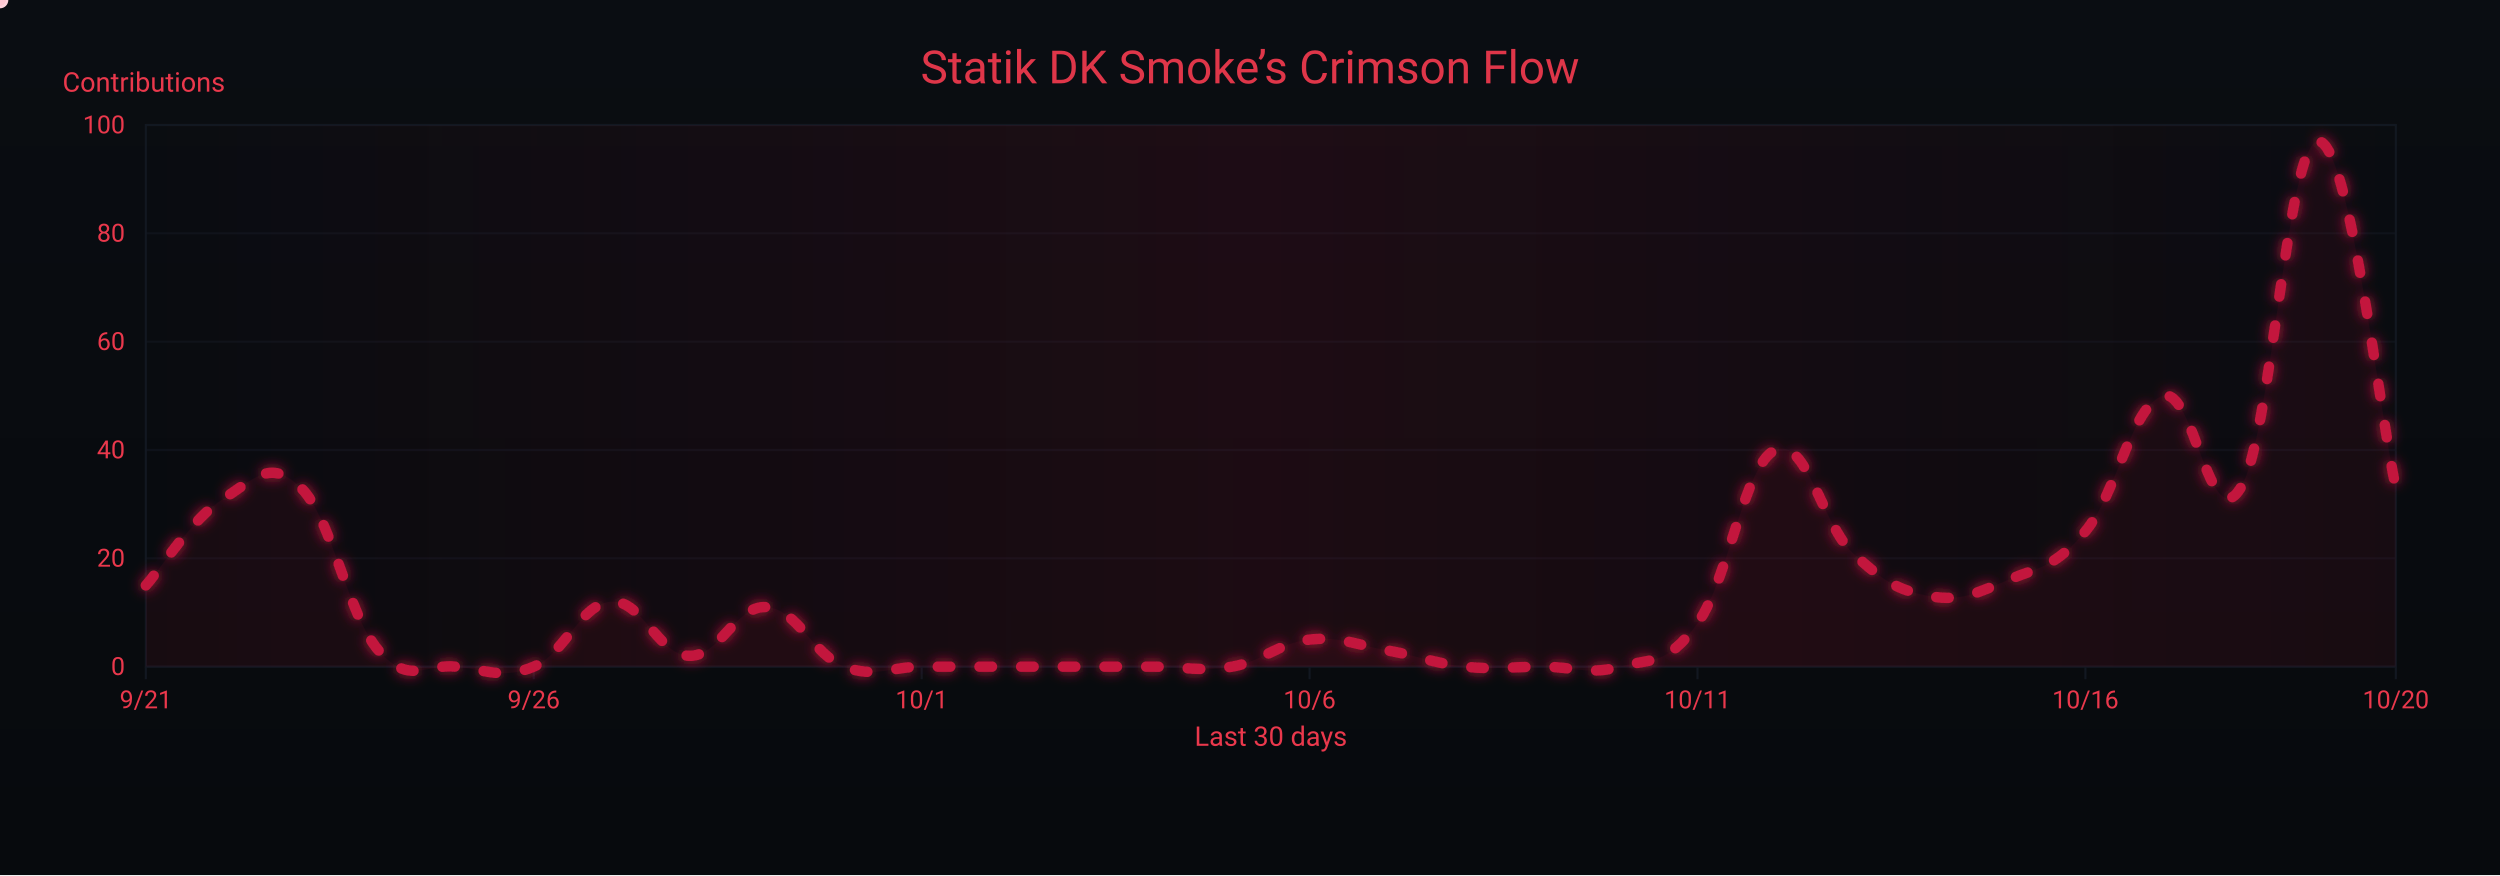
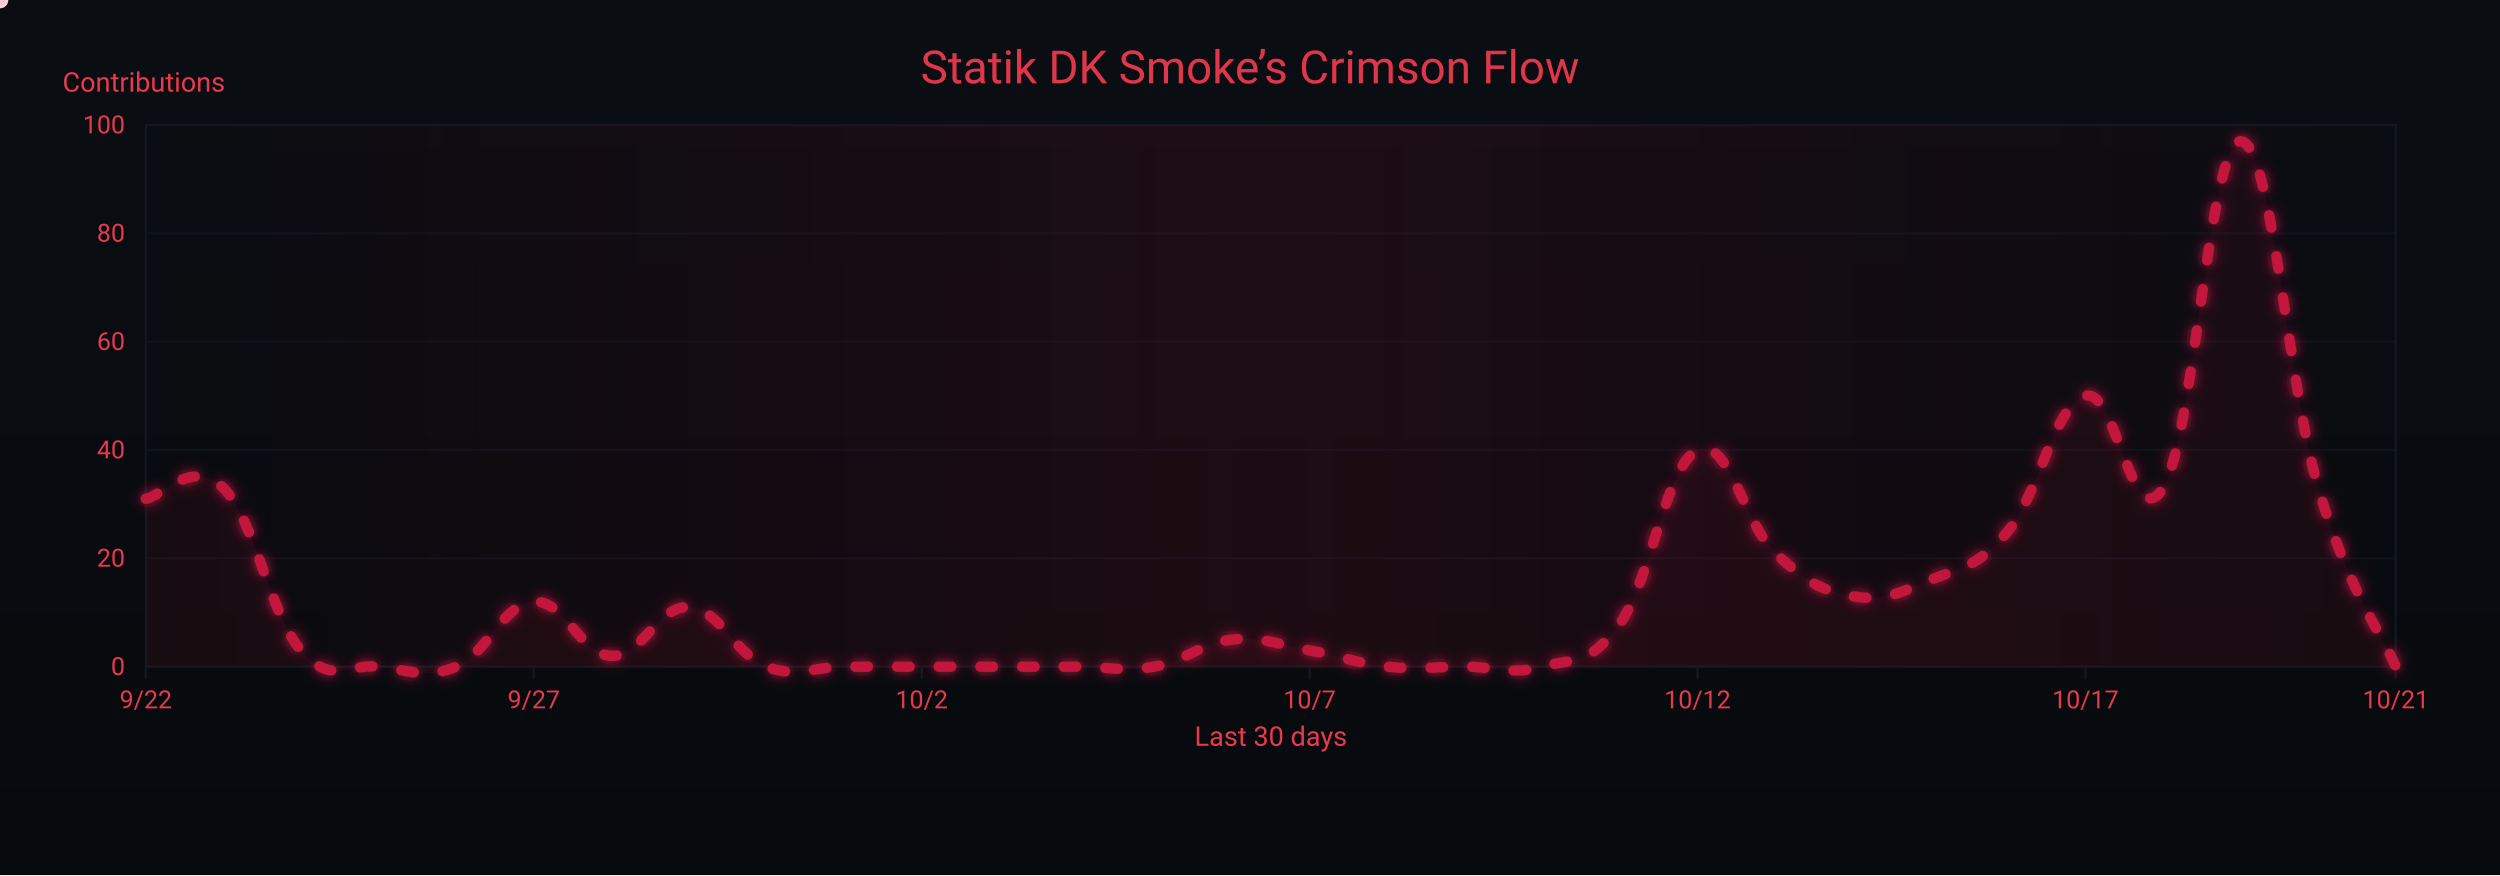
<svg xmlns="http://www.w3.org/2000/svg" width="1200" height="420" viewBox="0 0 1200 420" role="img" aria-label="Crimson Flow Graph">
  <defs>
    <linearGradient id="bgGrad" x1="0" y1="0" x2="0" y2="1">
      <stop offset="0%" stop-color="#0a0d12" />
      <stop offset="100%" stop-color="#070a0d" />
    </linearGradient>
    <filter id="glow">
      <feGaussianBlur stdDeviation="3" result="b1" />
      <feMerge>
        <feMergeNode in="b1" />
        <feMergeNode in="SourceGraphic" />
      </feMerge>
    </filter>
    <linearGradient id="sheen" x1="0" y1="0" x2="1" y2="0">
      <stop offset="0%" stop-color="#9b0e2a" stop-opacity="0" />
      <stop offset="50%" stop-color="#9b0e2a" stop-opacity=".14" />
      <stop offset="100%" stop-color="#9b0e2a" stop-opacity="0" />
      <animateTransform attributeName="gradientTransform" type="translate" from="-1 0" to="1 0" dur="9s" repeatCount="indefinite" />
    </linearGradient>
  </defs>
  <rect width="1200" height="420" fill="url(#bgGrad)" />
  <rect x="70" y="60" width="1080" height="260" fill="none" stroke="#121821" stroke-width="1" />
  <g font-family="ui-sans-serif,system-ui,-apple-system,Segoe UI,Roboto,Ubuntu,Arial" font-size="12">
    <path d="M70,320.0 H1150" stroke="#121821" stroke-width="1" opacity="0.6" />
    <text x="60" y="324.0" text-anchor="end" fill="#ea384c">0</text>
    <path d="M70,268.0 H1150" stroke="#121821" stroke-width="1" opacity="0.6" />
    <text x="60" y="272.0" text-anchor="end" fill="#ea384c">20</text>
    <path d="M70,216.0 H1150" stroke="#121821" stroke-width="1" opacity="0.6" />
    <text x="60" y="220.0" text-anchor="end" fill="#ea384c">40</text>
    <path d="M70,164.0 H1150" stroke="#121821" stroke-width="1" opacity="0.6" />
    <text x="60" y="168.0" text-anchor="end" fill="#ea384c">60</text>
    <path d="M70,112.0 H1150" stroke="#121821" stroke-width="1" opacity="0.6" />
    <text x="60" y="116.0" text-anchor="end" fill="#ea384c">80</text>
    <path d="M70,60.0 H1150" stroke="#121821" stroke-width="1" opacity="0.6" />
    <text x="60" y="64.0" text-anchor="end" fill="#ea384c">100</text>
    <text x="30" y="44" fill="#ea384c" font-size="13">Contributions</text>
  </g>
  <g font-family="ui-sans-serif,system-ui,-apple-system,Segoe UI,Roboto,Ubuntu,Arial" font-size="12">
    <path d="M70.0,320 V326" stroke="#121821" stroke-width="1" />
-     <text x="70.0" y="340" text-anchor="middle" fill="#ea384c">9/21</text>
+     <text x="70.0" y="340" text-anchor="middle" fill="#ea384c">9/22</text>
    <path d="M256.2,320 V326" stroke="#121821" stroke-width="1" />
-     <text x="256.2" y="340" text-anchor="middle" fill="#ea384c">9/26</text>
+     <text x="256.2" y="340" text-anchor="middle" fill="#ea384c">9/27</text>
    <path d="M442.4,320 V326" stroke="#121821" stroke-width="1" />
-     <text x="442.4" y="340" text-anchor="middle" fill="#ea384c">10/1</text>
+     <text x="442.4" y="340" text-anchor="middle" fill="#ea384c">10/2</text>
    <path d="M628.6,320 V326" stroke="#121821" stroke-width="1" />
-     <text x="628.6" y="340" text-anchor="middle" fill="#ea384c">10/6</text>
+     <text x="628.6" y="340" text-anchor="middle" fill="#ea384c">10/7</text>
    <path d="M814.8,320 V326" stroke="#121821" stroke-width="1" />
-     <text x="814.8" y="340" text-anchor="middle" fill="#ea384c">10/11</text>
+     <text x="814.8" y="340" text-anchor="middle" fill="#ea384c">10/12</text>
    <path d="M1001.0,320 V326" stroke="#121821" stroke-width="1" />
-     <text x="1001.0" y="340" text-anchor="middle" fill="#ea384c">10/16</text>
+     <text x="1001.0" y="340" text-anchor="middle" fill="#ea384c">10/17</text>
    <path d="M1150.0,320 V326" stroke="#121821" stroke-width="1" />
-     <text x="1150.0" y="340" text-anchor="middle" fill="#ea384c">10/20</text>
+     <text x="1150.0" y="340" text-anchor="middle" fill="#ea384c">10/21</text>
    <text x="610" y="358" text-anchor="middle" fill="#ea384c" font-size="13">Last 30 days</text>
  </g>
  <rect x="70" y="60" width="1080" height="260" fill="url(#sheen)" />
  <text x="600" y="40" text-anchor="middle" font-family="ui-sans-serif,system-ui,-apple-system,Segoe UI,Roboto,Ubuntu,Arial" font-size="22" fill="#ea384c" opacity=".95">Statik DK Smoke’s Crimson Flow</text>
-   <path d="M70.0,281.0 C77.4,272.7 92.3,248.8 107.2,239.4 C122.1,230.0 129.6,219.6 144.5,234.2 C159.4,248.8 166.8,295.0 181.7,312.2 C196.6,329.4 204.1,318.4 219.0,320.0 C233.9,321.6 241.3,326.2 256.2,320.0 C271.1,313.8 278.6,289.8 293.4,288.8 C308.3,287.8 315.8,314.3 330.7,314.8 C345.6,315.3 353.0,290.4 367.9,291.4 C382.8,292.4 390.3,314.3 405.2,320.0 C420.1,325.7 427.5,320.0 442.4,320.0 C457.3,320.0 464.8,320.0 479.7,320.0 C494.6,320.0 502.0,320.0 516.9,320.0 C531.8,320.0 539.2,320.0 554.1,320.0 C569.0,320.0 576.5,322.6 591.4,320.0 C606.3,317.4 613.7,308.6 628.6,307.0 C643.5,305.4 651.0,309.6 665.9,312.2 C680.8,314.8 688.2,318.4 703.1,320.0 C718.0,321.6 725.4,320.0 740.3,320.0 C755.2,320.0 762.7,324.2 777.6,320.0 C792.5,315.8 799.9,320.0 814.8,299.2 C829.7,278.4 837.2,222.8 852.1,216.0 C867.0,209.2 874.4,251.4 889.3,265.4 C904.2,279.4 911.7,283.6 926.6,286.2 C941.4,288.8 948.9,284.6 963.8,278.4 C978.7,272.2 986.1,272.7 1001.0,255.0 C1015.9,237.3 1023.4,194.2 1038.3,190.0 C1053.2,185.8 1060.6,258.6 1075.5,234.2 C1090.4,209.8 1097.9,67.8 1112.8,67.8 C1127.7,67.8 1142.6,200.9 1150.0,234.2 L 1150,320 L 70,320 Z" fill="#7a0f26" opacity=".13">
+   <path d="M70.0,239.4 C77.4,238.4 92.3,219.6 107.2,234.2 C122.1,248.8 129.6,295.0 144.5,312.2 C159.4,329.4 166.8,318.4 181.7,320.0 C196.6,321.6 204.1,326.2 219.0,320.0 C233.9,313.8 241.3,289.8 256.2,288.8 C271.1,287.8 278.6,314.3 293.4,314.8 C308.3,315.3 315.8,290.4 330.7,291.4 C345.6,292.4 353.0,314.3 367.9,320.0 C382.8,325.7 390.3,320.0 405.2,320.0 C420.1,320.0 427.5,320.0 442.4,320.0 C457.3,320.0 464.8,320.0 479.7,320.0 C494.6,320.0 502.0,320.0 516.9,320.0 C531.8,320.0 539.2,322.6 554.1,320.0 C569.0,317.4 576.5,308.6 591.4,307.0 C606.3,305.4 613.7,309.6 628.6,312.2 C643.5,314.8 651.0,318.4 665.9,320.0 C680.8,321.6 688.2,320.0 703.1,320.0 C718.0,320.0 725.4,324.2 740.3,320.0 C755.2,315.8 762.7,320.0 777.6,299.2 C792.5,278.4 799.9,222.8 814.8,216.0 C829.7,209.2 837.2,251.4 852.1,265.4 C867.0,279.4 874.4,283.6 889.3,286.2 C904.2,288.8 911.7,284.6 926.6,278.4 C941.4,272.2 948.9,272.7 963.8,255.0 C978.7,237.3 986.1,194.2 1001.0,190.0 C1015.9,185.8 1023.4,258.6 1038.3,234.2 C1053.2,209.8 1060.6,67.8 1075.5,67.8 C1090.4,67.8 1097.9,183.8 1112.8,234.2 C1127.7,284.6 1142.6,302.8 1150.0,320.0 L 1150,320 L 70,320 Z" fill="#7a0f26" opacity=".13">
    <animate attributeName="opacity" values=".10;.17;.10" dur="6s" repeatCount="indefinite" />
  </path>
-   <path id="curve" d="M70.0,281.0 C77.4,272.7 92.3,248.8 107.2,239.4 C122.1,230.0 129.6,219.6 144.5,234.2 C159.4,248.8 166.8,295.0 181.7,312.2 C196.6,329.4 204.1,318.4 219.0,320.0 C233.9,321.6 241.3,326.2 256.2,320.0 C271.1,313.8 278.6,289.8 293.4,288.8 C308.3,287.8 315.8,314.3 330.7,314.8 C345.6,315.3 353.0,290.4 367.9,291.4 C382.8,292.4 390.3,314.3 405.2,320.0 C420.1,325.7 427.5,320.0 442.4,320.0 C457.3,320.0 464.8,320.0 479.7,320.0 C494.6,320.0 502.0,320.0 516.9,320.0 C531.8,320.0 539.2,320.0 554.1,320.0 C569.0,320.0 576.5,322.6 591.4,320.0 C606.3,317.4 613.7,308.6 628.6,307.0 C643.5,305.4 651.0,309.6 665.9,312.2 C680.8,314.8 688.2,318.4 703.1,320.0 C718.0,321.6 725.4,320.0 740.3,320.0 C755.2,320.0 762.7,324.2 777.6,320.0 C792.5,315.8 799.9,320.0 814.8,299.2 C829.7,278.4 837.2,222.8 852.1,216.0 C867.0,209.2 874.4,251.4 889.3,265.4 C904.2,279.4 911.7,283.6 926.6,286.2 C941.4,288.8 948.9,284.6 963.8,278.4 C978.7,272.2 986.1,272.7 1001.0,255.0 C1015.9,237.3 1023.4,194.2 1038.3,190.0 C1053.2,185.8 1060.6,258.6 1075.5,234.2 C1090.4,209.8 1097.9,67.8 1112.8,67.8 C1127.7,67.8 1142.6,200.9 1150.0,234.2" fill="none" stroke="#c3193d" stroke-width="5" stroke-linecap="round" stroke-linejoin="round" stroke-dasharray="6 14" filter="url(#glow)">
+   <path id="curve" d="M70.0,239.4 C77.4,238.4 92.3,219.6 107.2,234.2 C122.1,248.8 129.6,295.0 144.5,312.2 C159.4,329.4 166.8,318.4 181.7,320.0 C196.6,321.6 204.1,326.2 219.0,320.0 C233.9,313.8 241.3,289.8 256.2,288.8 C271.1,287.8 278.6,314.3 293.4,314.8 C308.3,315.3 315.8,290.4 330.7,291.4 C345.6,292.4 353.0,314.3 367.9,320.0 C382.8,325.7 390.3,320.0 405.2,320.0 C420.1,320.0 427.5,320.0 442.4,320.0 C457.3,320.0 464.8,320.0 479.7,320.0 C494.6,320.0 502.0,320.0 516.9,320.0 C531.8,320.0 539.2,322.6 554.1,320.0 C569.0,317.4 576.5,308.6 591.4,307.0 C606.3,305.4 613.7,309.6 628.6,312.2 C643.5,314.8 651.0,318.4 665.9,320.0 C680.8,321.6 688.2,320.0 703.1,320.0 C718.0,320.0 725.4,324.2 740.3,320.0 C755.2,315.8 762.7,320.0 777.6,299.2 C792.5,278.4 799.9,222.8 814.8,216.0 C829.7,209.2 837.2,251.4 852.1,265.4 C867.0,279.4 874.4,283.6 889.3,286.2 C904.2,288.8 911.7,284.6 926.6,278.4 C941.4,272.2 948.9,272.7 963.8,255.0 C978.7,237.3 986.1,194.2 1001.0,190.0 C1015.9,185.8 1023.4,258.6 1038.3,234.2 C1053.2,209.8 1060.6,67.8 1075.5,67.8 C1090.4,67.8 1097.9,183.8 1112.8,234.2 C1127.7,284.6 1142.6,302.8 1150.0,320.0" fill="none" stroke="#c3193d" stroke-width="5" stroke-linecap="round" stroke-linejoin="round" stroke-dasharray="6 14" filter="url(#glow)">
    <animate attributeName="stroke-dashoffset" values="0;-220" dur="4.8s" repeatCount="indefinite" />
  </path>
  <g fill="#ffd1db">
    <circle r="4">
      <animateMotion dur="7s" rotate="auto" repeatCount="indefinite">
        <mpath href="#curve" />
      </animateMotion>
      <animate attributeName="opacity" values="1;.3;1" dur="2.2s" repeatCount="indefinite" />
    </circle>
    <circle r="3" fill="#ffffff">
      <animateMotion dur="8.2s" begin="1s" rotate="auto" repeatCount="indefinite">
        <mpath href="#curve" />
      </animateMotion>
      <animate attributeName="opacity" values=".7;.2;.7" dur="2.4s" repeatCount="indefinite" />
    </circle>
    <circle r="3" fill="#ffc7d3">
      <animateMotion dur="6s" begin="2s" rotate="auto" repeatCount="indefinite">
        <mpath href="#curve" />
      </animateMotion>
      <animate attributeName="opacity" values=".8;.3;.8" dur="2s" repeatCount="indefinite" />
    </circle>
  </g>
</svg>
